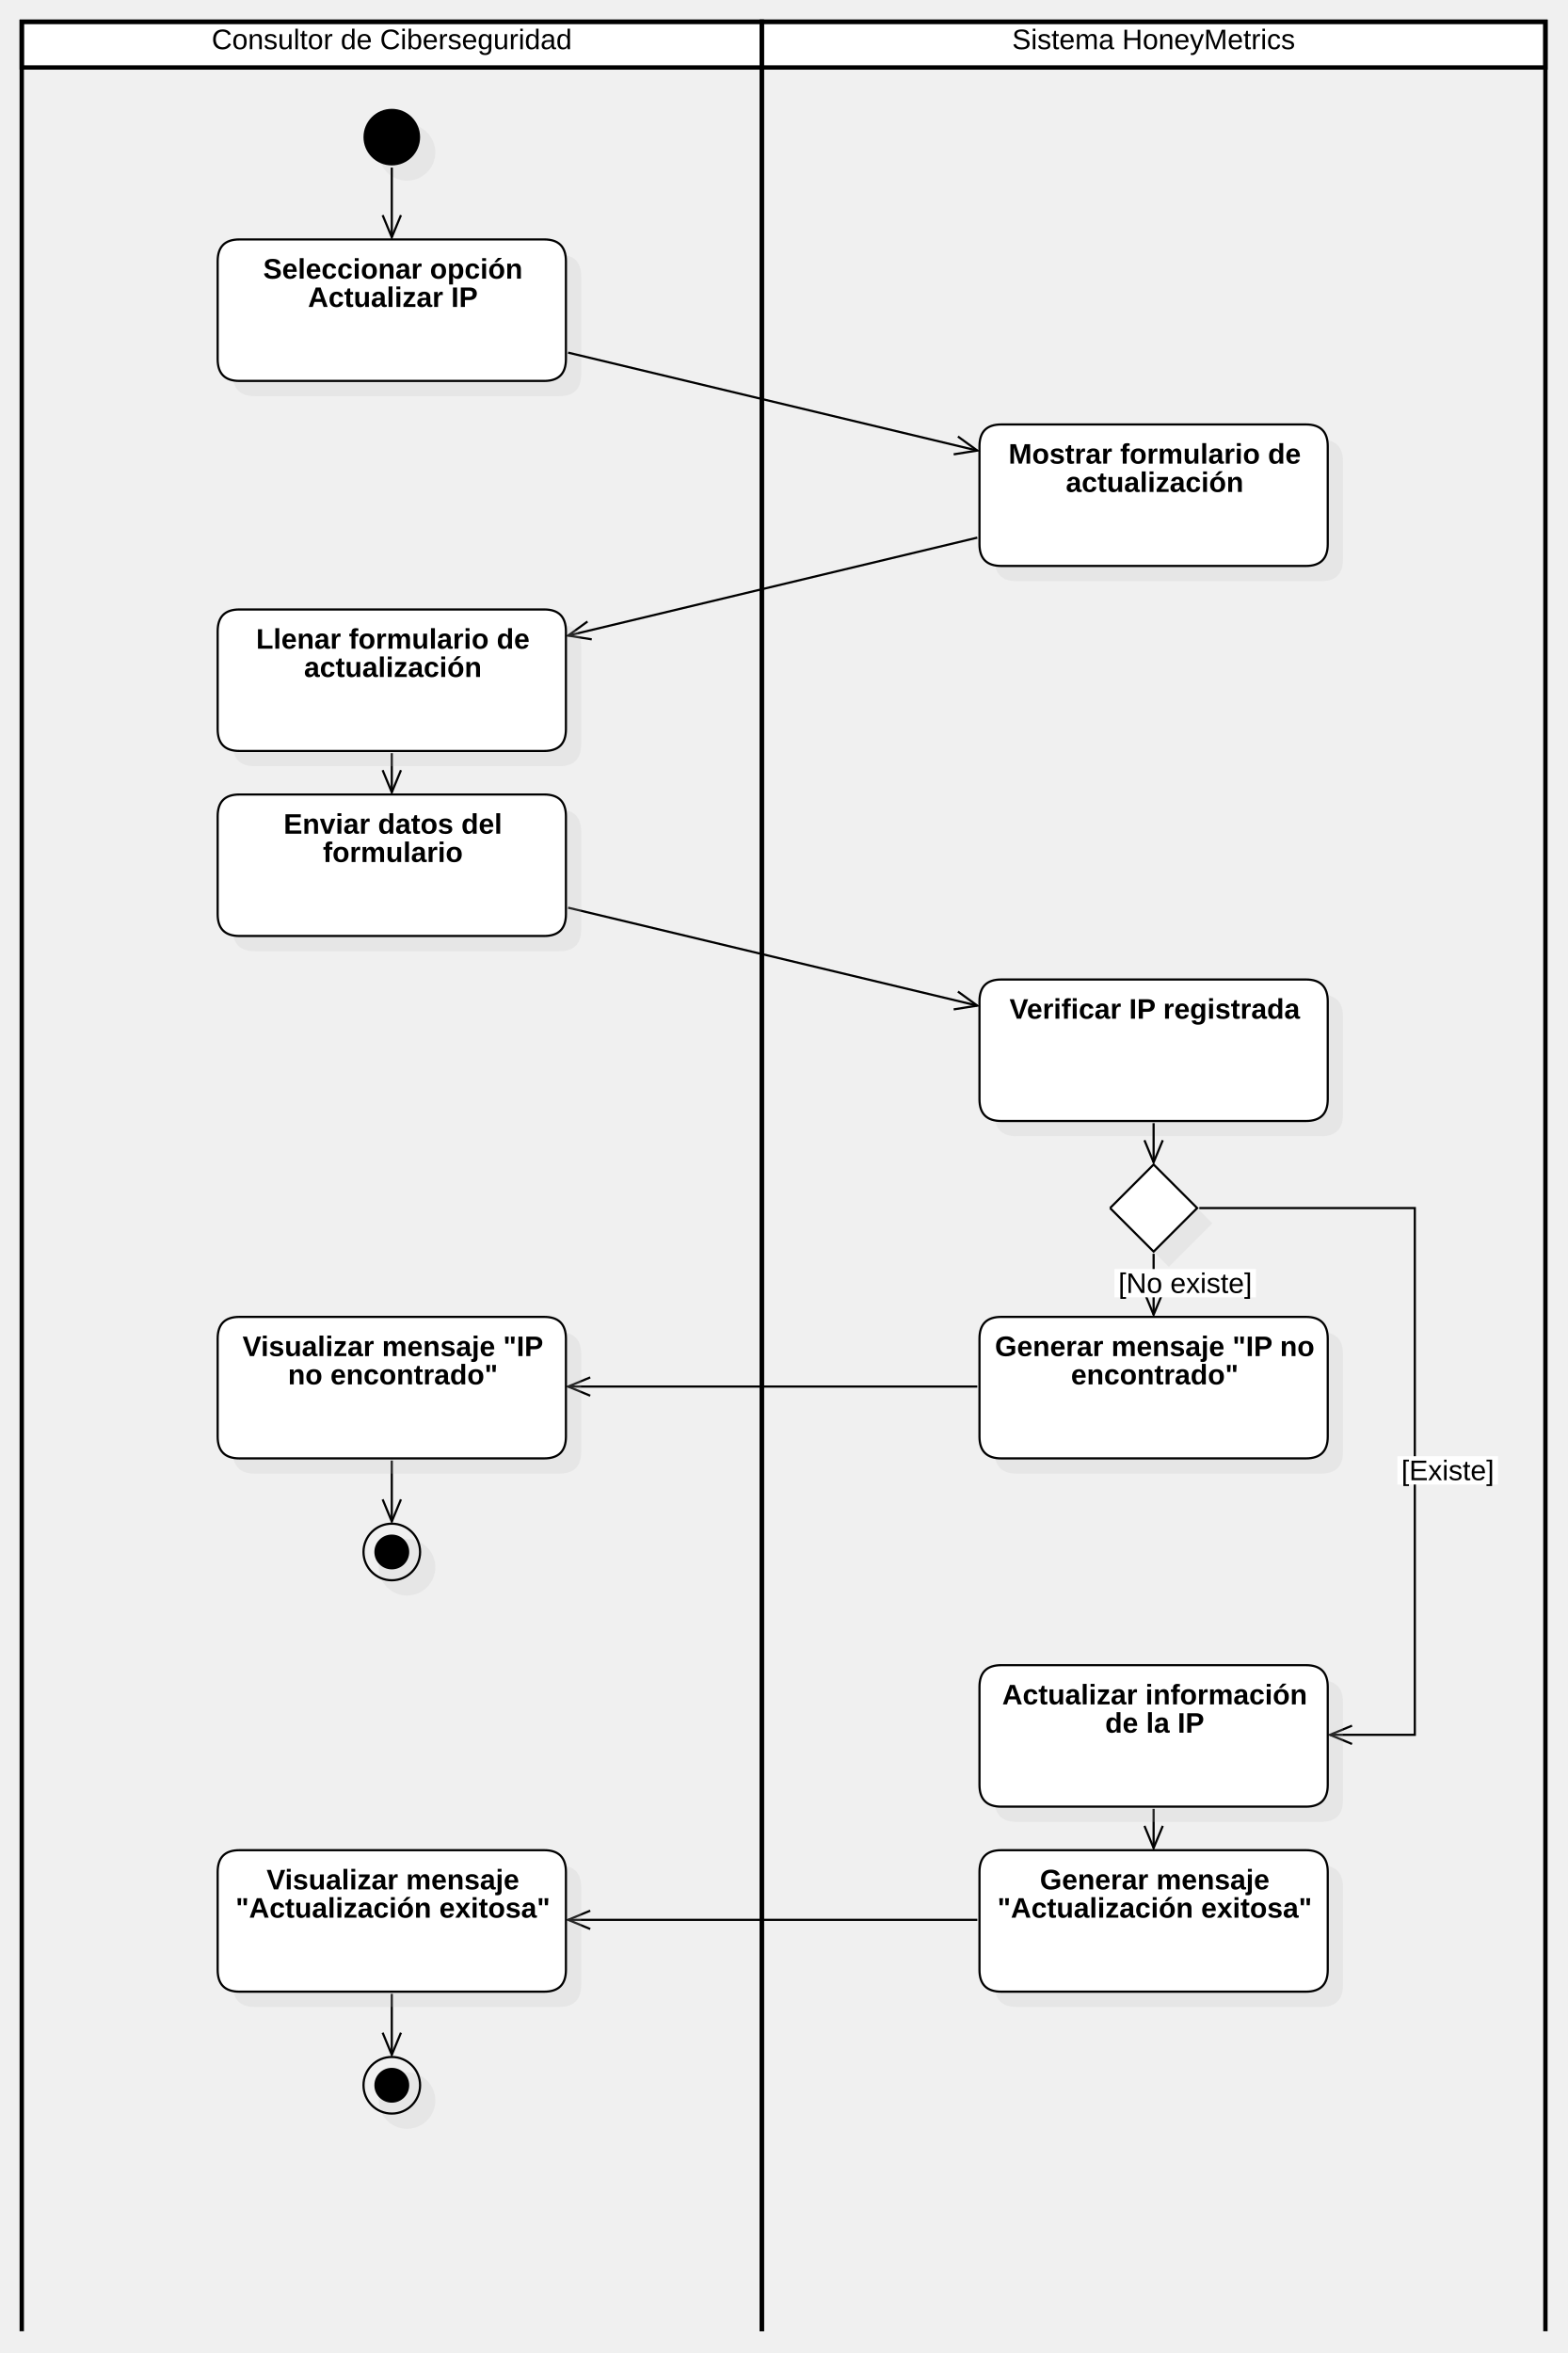
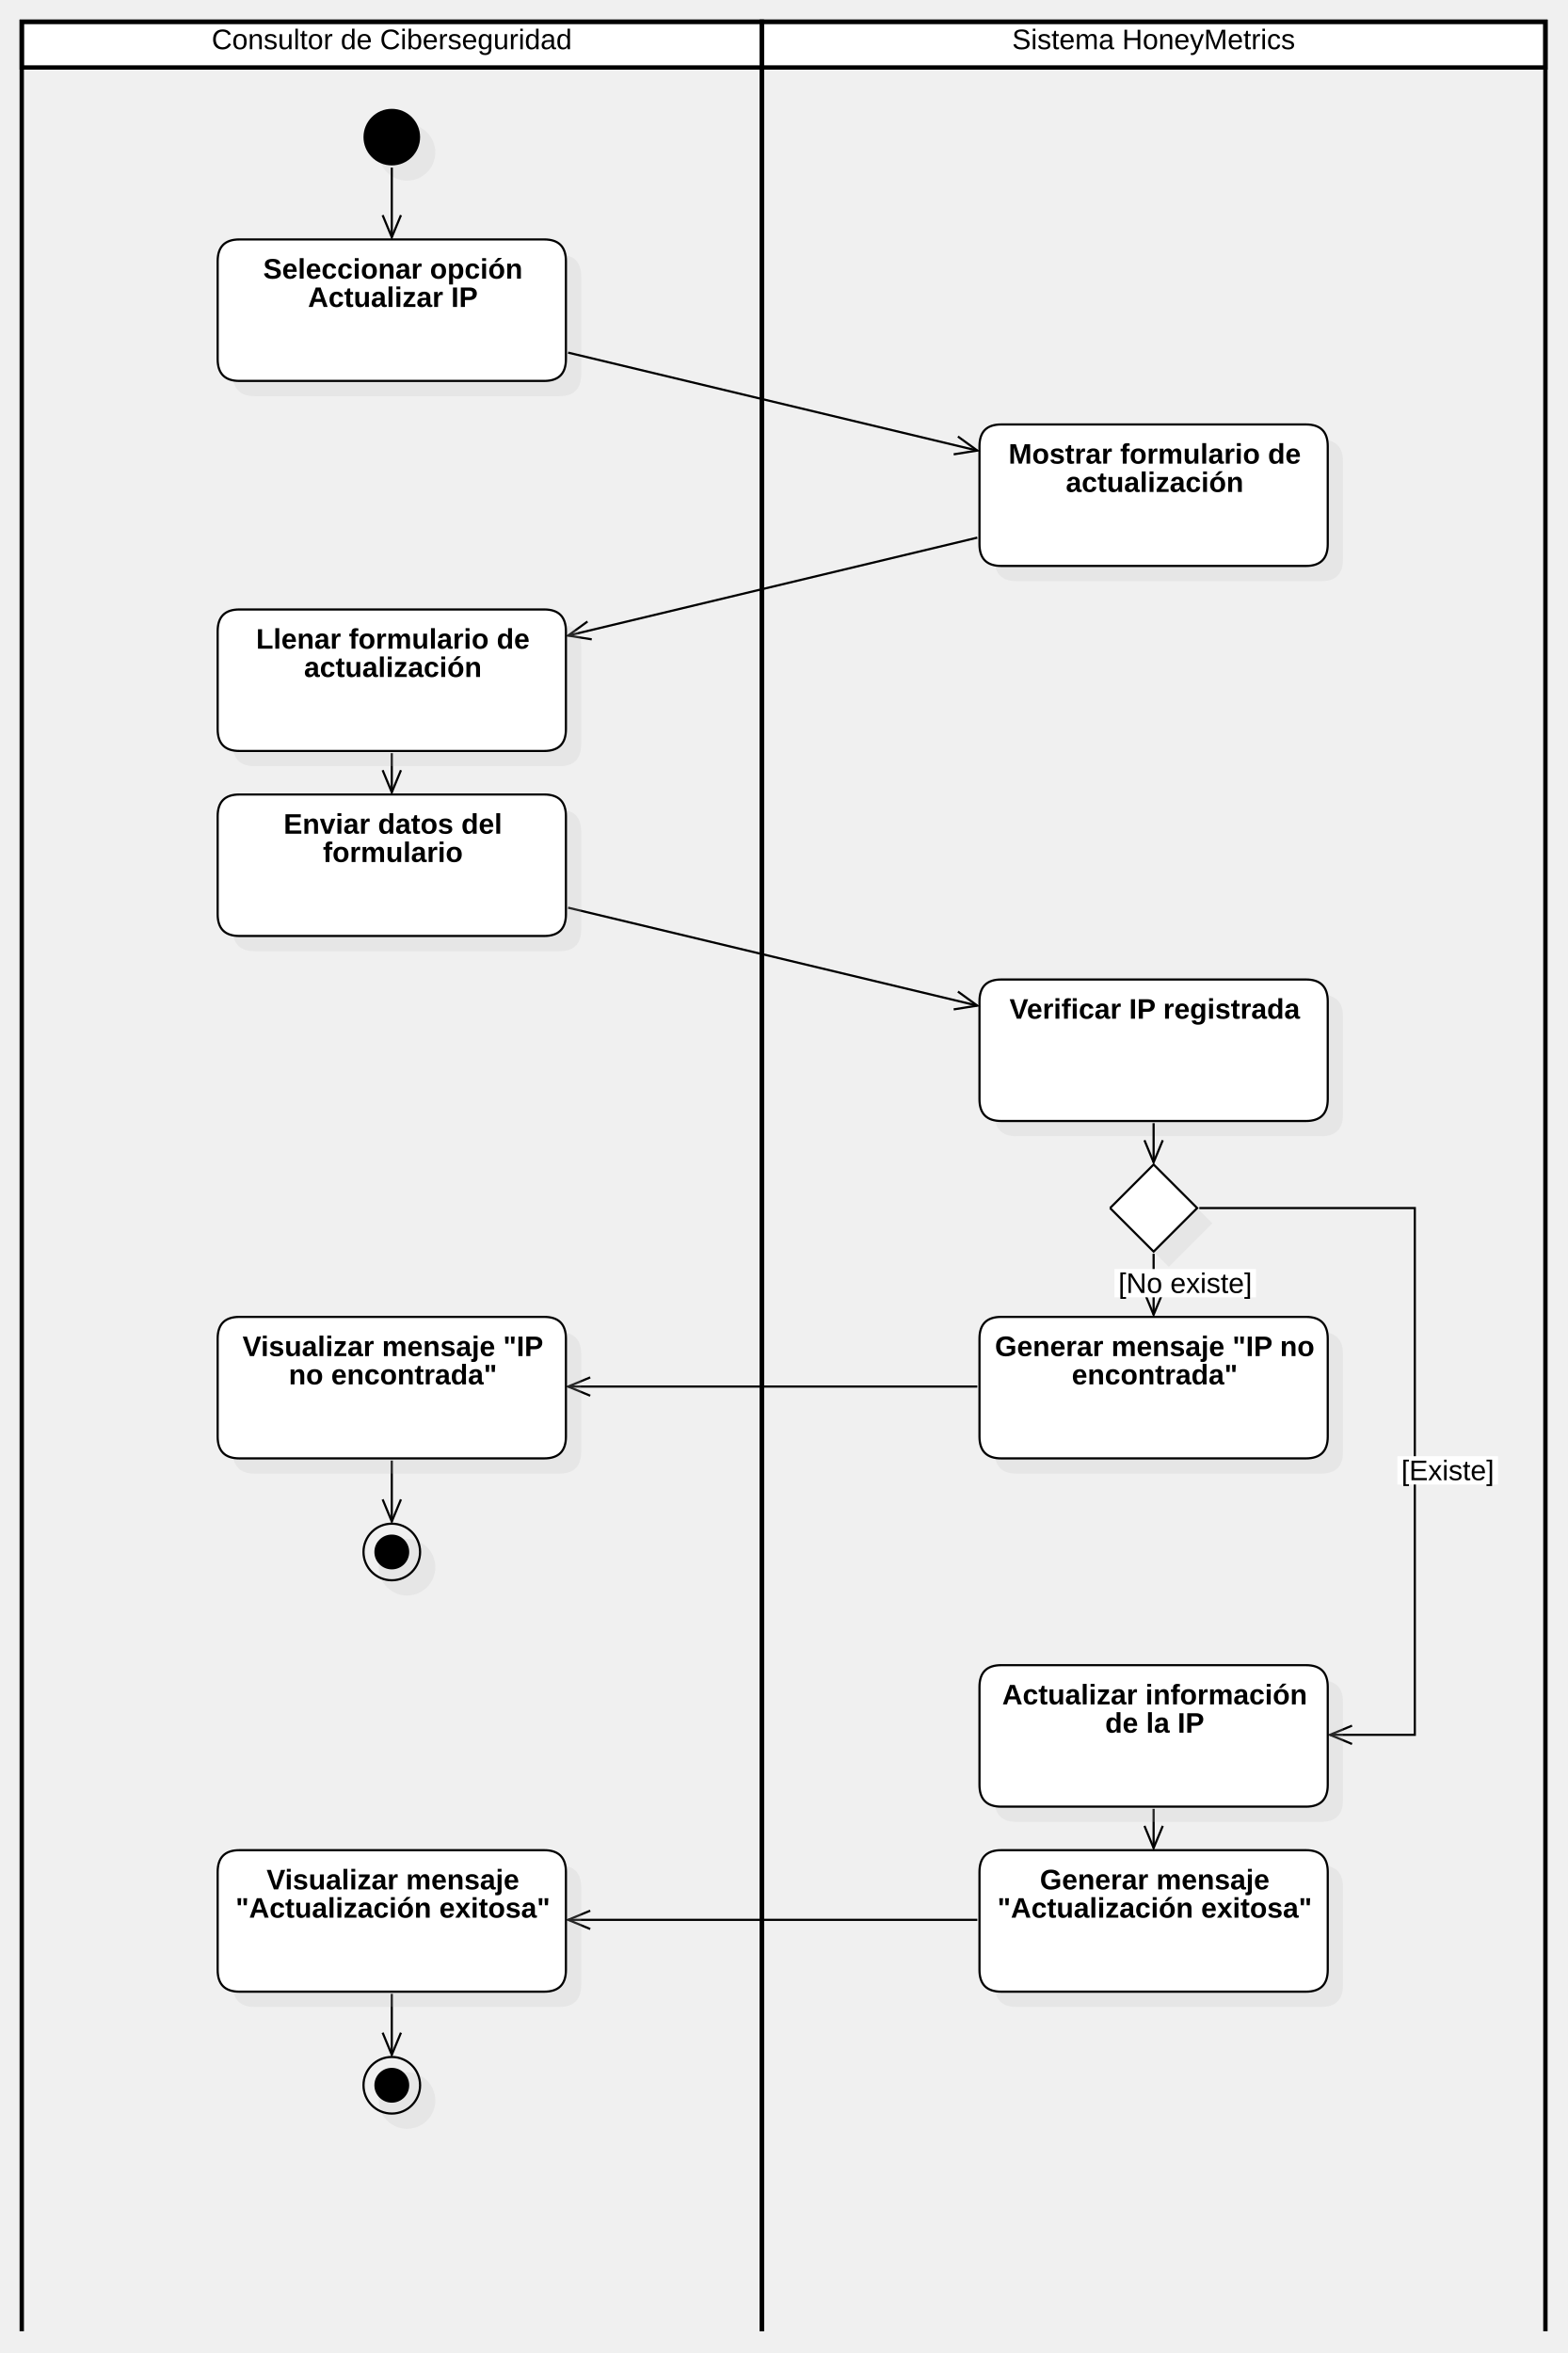
- <svg xmlns="http://www.w3.org/2000/svg" viewBox="0 0 720 1081" version="1.1" width="720" height="1081">
+ <svg xmlns="http://www.w3.org/2000/svg" version="1.1" width="720" height="1081">
  <defs />
  <g>
    <g>
      <rect fill="#ffffff" stroke="none" x="80" y="40" width="340" height="21" transform="matrix(1 0 0 1 -70 -30)" />
    </g>
    <g>
      <path fill="none" stroke="#000000" paint-order="fill stroke markers" d=" M 10 10 L 350 10 L 350 31 L 10 31 L 10 10 Z Z" stroke-miterlimit="10" stroke-width="2" stroke-dasharray="" />
    </g>
    <g>
      <path fill="none" stroke="#000000" paint-order="fill stroke markers" d=" M 10 1071 L 10 10 L 350 10 L 350 1071" stroke-miterlimit="10" stroke-width="2" stroke-dasharray="" />
    </g>
    <g>
      <g>
        <path fill="none" stroke="none" />
        <text fill="#000000" stroke="none" font-family="Arial" font-size="13px" font-style="normal" font-weight="normal" text-decoration="undefined" x="250" y="44" text-anchor="middle" dominant-baseline="text-before-edge" transform="matrix(1 0 0 1 -70 -30)">Consultor de Ciberseguridad</text>
      </g>
    </g>
    <g>
      <rect fill="#ffffff" stroke="none" x="420" y="40" width="360" height="21" transform="matrix(1 0 0 1 -70 -30)" />
    </g>
    <g>
      <path fill="none" stroke="#000000" paint-order="fill stroke markers" d=" M 350 10 L 710 10 L 710 31 L 350 31 L 350 10 Z Z" stroke-miterlimit="10" stroke-width="2" stroke-dasharray="" />
    </g>
    <g>
      <path fill="none" stroke="#000000" paint-order="fill stroke markers" d=" M 350 1071 L 350 10 L 710 10 L 710 1071" stroke-miterlimit="10" stroke-width="2" stroke-dasharray="" />
    </g>
    <g>
      <g>
        <path fill="none" stroke="none" />
        <text fill="#000000" stroke="none" font-family="Arial" font-size="13px" font-style="normal" font-weight="normal" text-decoration="undefined" x="600" y="44" text-anchor="middle" dominant-baseline="text-before-edge" transform="matrix(1 0 0 1 -70 -30)">Sistema HoneyMetrics</text>
      </g>
    </g>
    <g>
      <path fill="#C0C0C0" stroke="none" paint-order="stroke fill markers" d=" M 174 70 C 174 62.82 179.82 57 187 57 C 194.18 57 200 62.82 200 70 C 200 77.18 194.18 83 187 83 C 179.82 83 174 77.18 174 70 Z" fill-opacity="0.2" />
    </g>
    <g>
      <path fill="#000000" stroke="none" paint-order="stroke fill markers" d=" M 167 63 C 167 55.82 172.82 50 180 50 C 187.18 50 193 55.82 193 63 C 193 70.18 187.18 76 180 76 C 172.82 76 167 70.18 167 63 Z" />
    </g>
    <g>
      <path fill="#C0C0C0" stroke="none" paint-order="stroke fill markers" d=" M 117 117 L 257 117 Q 267 117 267 127 L 267 172 Q 267 182 257 182 L 117 182 Q 107 182 107 172 L 107 127 Q 107 117 117 117 Z" fill-opacity="0.2" />
    </g>
    <g>
      <path fill="#ffffff" stroke="none" paint-order="stroke fill markers" d=" M 110 110 L 250 110 Q 260 110 260 120 L 260 165 Q 260 175 250 175 L 110 175 Q 100 175 100 165 L 100 120 Q 100 110 110 110 Z" />
    </g>
    <g>
      <path fill="none" stroke="#000000" paint-order="fill stroke markers" d=" M 110 110 L 250 110 Q 260 110 260 120 L 260 165 Q 260 175 250 175 L 110 175 Q 100 175 100 165 L 100 120 Q 100 110 110 110 Z" stroke-miterlimit="10" stroke-dasharray="" />
    </g>
    <g>
      <g>
        <path fill="none" stroke="none" />
        <text fill="#000000" stroke="none" font-family="Arial" font-size="13px" font-style="normal" font-weight="bold" text-decoration="undefined" x="250.5" y="153.5" text-anchor="middle" dominant-baseline="central" transform="matrix(1 0 0 1 -70 -30)">Seleccionar opción</text>
        <text fill="#000000" stroke="none" font-family="Arial" font-size="13px" font-style="normal" font-weight="bold" text-decoration="undefined" x="250.5" y="166.5" text-anchor="middle" dominant-baseline="central" transform="matrix(1 0 0 1 -70 -30)">Actualizar IP</text>
      </g>
    </g>
    <g>
      <path fill="none" stroke="#000000" paint-order="fill stroke markers" d=" M 180 77 L 180 109" stroke-miterlimit="10" stroke-dasharray="" />
    </g>
    <g>
      <path fill="none" stroke="#000000" paint-order="fill stroke markers" d=" M 175.79 98.837 L 180 109 L 184.21 98.837" stroke-miterlimit="10" stroke-dasharray="" />
    </g>
    <g>
      <path fill="#C0C0C0" stroke="none" paint-order="stroke fill markers" d=" M 467 202 L 607 202 Q 617 202 617 212 L 617 257 Q 617 267 607 267 L 467 267 Q 457 267 457 257 L 457 212 Q 457 202 467 202 Z" fill-opacity="0.2" />
    </g>
    <g>
      <path fill="#ffffff" stroke="none" paint-order="stroke fill markers" d=" M 460 195 L 600 195 Q 610 195 610 205 L 610 250 Q 610 260 600 260 L 460 260 Q 450 260 450 250 L 450 205 Q 450 195 460 195 Z" />
    </g>
    <g>
      <path fill="none" stroke="#000000" paint-order="fill stroke markers" d=" M 460 195 L 600 195 Q 610 195 610 205 L 610 250 Q 610 260 600 260 L 460 260 Q 450 260 450 250 L 450 205 Q 450 195 460 195 Z" stroke-miterlimit="10" stroke-dasharray="" />
    </g>
    <g>
      <g>
        <path fill="none" stroke="none" />
        <text fill="#000000" stroke="none" font-family="Arial" font-size="13px" font-style="normal" font-weight="bold" text-decoration="undefined" x="600.5" y="238.5" text-anchor="middle" dominant-baseline="central" transform="matrix(1 0 0 1 -70 -30)">Mostrar formulario de</text>
        <text fill="#000000" stroke="none" font-family="Arial" font-size="13px" font-style="normal" font-weight="bold" text-decoration="undefined" x="600.5" y="251.5" text-anchor="middle" dominant-baseline="central" transform="matrix(1 0 0 1 -70 -30)">actualización</text>
      </g>
    </g>
    <g>
      <path fill="none" stroke="#000000" paint-order="fill stroke markers" d=" M 261 162 L 449 207" stroke-miterlimit="10" stroke-dasharray="" />
    </g>
    <g>
      <path fill="none" stroke="#000000" paint-order="fill stroke markers" d=" M 438.137 208.728 L 449 207 L 440.096 200.54" stroke-miterlimit="10" stroke-dasharray="" />
    </g>
    <g>
      <path fill="none" stroke="#000000" paint-order="fill stroke markers" d=" M 449 247 L 261 292" stroke-miterlimit="10" stroke-dasharray="" />
    </g>
    <g>
      <path fill="none" stroke="#000000" paint-order="fill stroke markers" d=" M 269.904 285.54 L 261 292 L 271.863 293.728" stroke-miterlimit="10" stroke-dasharray="" />
    </g>
    <g>
      <path fill="none" stroke="#000000" paint-order="fill stroke markers" d=" M 180 346 L 180 364" stroke-miterlimit="10" stroke-dasharray="" />
    </g>
    <g>
      <path fill="none" stroke="#000000" paint-order="fill stroke markers" d=" M 175.79 353.837 L 180 364 L 184.21 353.837" stroke-miterlimit="10" stroke-dasharray="" />
    </g>
    <g>
      <path fill="#C0C0C0" stroke="none" paint-order="stroke fill markers" d=" M 467 457 L 607 457 Q 617 457 617 467 L 617 512 Q 617 522 607 522 L 467 522 Q 457 522 457 512 L 457 467 Q 457 457 467 457 Z" fill-opacity="0.2" />
    </g>
    <g>
      <path fill="#ffffff" stroke="none" paint-order="stroke fill markers" d=" M 460 450 L 600 450 Q 610 450 610 460 L 610 505 Q 610 515 600 515 L 460 515 Q 450 515 450 505 L 450 460 Q 450 450 460 450 Z" />
    </g>
    <g>
      <path fill="none" stroke="#000000" paint-order="fill stroke markers" d=" M 460 450 L 600 450 Q 610 450 610 460 L 610 505 Q 610 515 600 515 L 460 515 Q 450 515 450 505 L 450 460 Q 450 450 460 450 Z" stroke-miterlimit="10" stroke-dasharray="" />
    </g>
    <g>
      <g>
        <path fill="none" stroke="none" />
        <text fill="#000000" stroke="none" font-family="Arial" font-size="13px" font-style="normal" font-weight="bold" text-decoration="undefined" x="600.5" y="493.5" text-anchor="middle" dominant-baseline="central" transform="matrix(1 0 0 1 -70 -30)">Verificar IP registrada</text>
      </g>
    </g>
    <g>
      <path fill="none" stroke="#000000" paint-order="fill stroke markers" d=" M 261 417 L 449 462" stroke-miterlimit="10" stroke-dasharray="" />
    </g>
    <g>
      <path fill="none" stroke="#000000" paint-order="fill stroke markers" d=" M 438.137 463.728 L 449 462 L 440.096 455.54" stroke-miterlimit="10" stroke-dasharray="" />
    </g>
    <g>
      <path fill="#C0C0C0" stroke="none" paint-order="stroke fill markers" d=" M 517 562 L 537 542 L 557 562 L 537 582 L 517 562" fill-opacity="0.2" />
    </g>
    <g>
      <path fill="#ffffff" stroke="none" paint-order="stroke fill markers" d=" M 510 555 L 530 535 L 550 555 L 530 575 L 510 555" />
    </g>
    <g>
      <path fill="none" stroke="#000000" paint-order="fill stroke markers" d=" M 510 555 L 530 535 L 550 555 L 530 575 L 510 555 L 510 555" stroke-miterlimit="10" stroke-dasharray="" />
    </g>
    <g>
      <path fill="none" stroke="#000000" paint-order="fill stroke markers" d=" M 530 516 L 530 534" stroke-miterlimit="10" stroke-dasharray="" />
    </g>
    <g>
      <path fill="none" stroke="#000000" paint-order="fill stroke markers" d=" M 525.79 523.837 L 530 534 L 534.21 523.837" stroke-miterlimit="10" stroke-dasharray="" />
    </g>
    <g>
      <path fill="none" stroke="#000000" paint-order="fill stroke markers" d=" M 530 576 L 530 604" stroke-miterlimit="10" stroke-dasharray="" />
    </g>
    <g>
      <path fill="none" stroke="#000000" paint-order="fill stroke markers" d=" M 525.79 593.837 L 530 604 L 534.21 593.837" stroke-miterlimit="10" stroke-dasharray="" />
    </g>
    <g>
      <rect fill="#ffffff" stroke="none" x="582" y="613" width="65.025" height="13" transform="matrix(1 0 0 1 -70 -30)" />
    </g>
    <g>
      <g>
        <path fill="none" stroke="none" />
        <text fill="#000000" stroke="none" font-family="Arial" font-size="13px" font-style="normal" font-weight="normal" text-decoration="undefined" x="614.513" y="619.5" text-anchor="middle" dominant-baseline="central" transform="matrix(1 0 0 1 -70 -30)"> [No existe]</text>
      </g>
    </g>
    <g>
      <path fill="none" stroke="#000000" paint-order="fill stroke markers" d=" M 449 637 L 261 637" stroke-miterlimit="10" stroke-dasharray="" />
    </g>
    <g>
      <path fill="none" stroke="#000000" paint-order="fill stroke markers" d=" M 271.163 632.79 L 261 637 L 271.163 641.21" stroke-miterlimit="10" stroke-dasharray="" />
    </g>
    <g>
      <path fill="none" stroke="#000000" paint-order="fill stroke markers" d=" M 180 671 L 180 699" stroke-miterlimit="10" stroke-dasharray="" />
    </g>
    <g>
      <path fill="none" stroke="#000000" paint-order="fill stroke markers" d=" M 175.79 688.837 L 180 699 L 184.21 688.837" stroke-miterlimit="10" stroke-dasharray="" />
    </g>
    <g>
      <path fill="none" stroke="#000000" paint-order="fill stroke markers" d=" M 551 555 L 650 555 L 650 797 L 611 797" stroke-miterlimit="10" stroke-dasharray="" />
    </g>
    <g>
      <path fill="none" stroke="#000000" paint-order="fill stroke markers" d=" M 621.163 792.79 L 611 797 L 621.163 801.21" stroke-miterlimit="10" stroke-dasharray="" />
    </g>
    <g>
      <rect fill="#ffffff" stroke="none" x="712" y="699" width="46.236" height="13" transform="matrix(1 0 0 1 -70 -30)" />
    </g>
    <g>
      <g>
        <path fill="none" stroke="none" />
        <text fill="#000000" stroke="none" font-family="Arial" font-size="13px" font-style="normal" font-weight="normal" text-decoration="undefined" x="735.118" y="705.5" text-anchor="middle" dominant-baseline="central" transform="matrix(1 0 0 1 -70 -30)"> [Existe]</text>
      </g>
    </g>
    <g>
      <path fill="#C0C0C0" stroke="none" paint-order="stroke fill markers" d=" M 467 857 L 607 857 Q 617 857 617 867 L 617 912 Q 617 922 607 922 L 467 922 Q 457 922 457 912 L 457 867 Q 457 857 467 857 Z" fill-opacity="0.2" />
    </g>
    <g>
      <path fill="#ffffff" stroke="none" paint-order="stroke fill markers" d=" M 460 850 L 600 850 Q 610 850 610 860 L 610 905 Q 610 915 600 915 L 460 915 Q 450 915 450 905 L 450 860 Q 450 850 460 850 Z" />
    </g>
    <g>
      <path fill="none" stroke="#000000" paint-order="fill stroke markers" d=" M 460 850 L 600 850 Q 610 850 610 860 L 610 905 Q 610 915 600 915 L 460 915 Q 450 915 450 905 L 450 860 Q 450 850 460 850 Z" stroke-miterlimit="10" stroke-dasharray="" />
    </g>
    <g>
      <g>
        <path fill="none" stroke="none" />
        <text fill="#000000" stroke="none" font-family="Arial" font-size="13px" font-style="normal" font-weight="bold" text-decoration="undefined" x="600.5" y="893.5" text-anchor="middle" dominant-baseline="central" transform="matrix(1 0 0 1 -70 -30)">Generar mensaje</text>
        <text fill="#000000" stroke="none" font-family="Arial" font-size="13px" font-style="normal" font-weight="bold" text-decoration="undefined" x="600.5" y="906.5" text-anchor="middle" dominant-baseline="central" transform="matrix(1 0 0 1 -70 -30)">"Actualización exitosa"</text>
      </g>
    </g>
    <g>
      <path fill="none" stroke="#000000" paint-order="fill stroke markers" d=" M 530 831 L 530 849" stroke-miterlimit="10" stroke-dasharray="" />
    </g>
    <g>
      <path fill="none" stroke="#000000" paint-order="fill stroke markers" d=" M 525.79 838.837 L 530 849 L 534.21 838.837" stroke-miterlimit="10" stroke-dasharray="" />
    </g>
    <g>
      <path fill="none" stroke="#000000" paint-order="fill stroke markers" d=" M 449 882 L 261 882" stroke-miterlimit="10" stroke-dasharray="" />
    </g>
    <g>
      <path fill="none" stroke="#000000" paint-order="fill stroke markers" d=" M 271.163 877.79 L 261 882 L 271.163 886.21" stroke-miterlimit="10" stroke-dasharray="" />
    </g>
    <g>
      <path fill="none" stroke="#000000" paint-order="fill stroke markers" d=" M 180 916 L 180 944" stroke-miterlimit="10" stroke-dasharray="" />
    </g>
    <g>
      <path fill="none" stroke="#000000" paint-order="fill stroke markers" d=" M 175.79 933.837 L 180 944 L 184.21 933.837" stroke-miterlimit="10" stroke-dasharray="" />
    </g>
    <g>
      <path fill="#C0C0C0" stroke="none" paint-order="stroke fill markers" d=" M 117 612 L 257 612 Q 267 612 267 622 L 267 667 Q 267 677 257 677 L 117 677 Q 107 677 107 667 L 107 622 Q 107 612 117 612 Z" fill-opacity="0.2" />
    </g>
    <g>
      <path fill="#ffffff" stroke="none" paint-order="stroke fill markers" d=" M 110 605 L 250 605 Q 260 605 260 615 L 260 660 Q 260 670 250 670 L 110 670 Q 100 670 100 660 L 100 615 Q 100 605 110 605 Z" />
    </g>
    <g>
      <path fill="none" stroke="#000000" paint-order="fill stroke markers" d=" M 110 605 L 250 605 Q 260 605 260 615 L 260 660 Q 260 670 250 670 L 110 670 Q 100 670 100 660 L 100 615 Q 100 605 110 605 Z" stroke-miterlimit="10" stroke-dasharray="" />
    </g>
    <g>
      <g>
        <path fill="none" stroke="none" />
        <text fill="#000000" stroke="none" font-family="Arial" font-size="13px" font-style="normal" font-weight="bold" text-decoration="undefined" x="250.5" y="648.5" text-anchor="middle" dominant-baseline="central" transform="matrix(1 0 0 1 -70 -30)">Visualizar mensaje "IP</text>
-         <text fill="#000000" stroke="none" font-family="Arial" font-size="13px" font-style="normal" font-weight="bold" text-decoration="undefined" x="250.5" y="661.5" text-anchor="middle" dominant-baseline="central" transform="matrix(1 0 0 1 -70 -30)">no encontrado"</text>
+         <text fill="#000000" stroke="none" font-family="Arial" font-size="13px" font-style="normal" font-weight="bold" text-decoration="undefined" x="250.5" y="661.5" text-anchor="middle" dominant-baseline="central" transform="matrix(1 0 0 1 -70 -30)">no encontrada"</text>
      </g>
    </g>
    <g>
      <path fill="#C0C0C0" stroke="none" paint-order="stroke fill markers" d=" M 174 720 C 174 712.82 179.82 707 187 707 C 194.18 707 200 712.82 200 720 C 200 727.18 194.18 733 187 733 C 179.82 733 174 727.18 174 720 Z" fill-opacity="0.2" />
    </g>
    <g>
      <path fill="none" stroke="#000000" paint-order="fill stroke markers" d=" M 167 713 C 167 705.82 172.82 700 180 700 C 187.18 700 193 705.82 193 713 C 193 720.18 187.18 726 180 726 C 172.82 726 167 720.18 167 713 Z" stroke-miterlimit="10" stroke-dasharray="" />
    </g>
    <g>
      <path fill="#000000" stroke="none" paint-order="stroke fill markers" d=" M 172 713 C 172 708.582 175.582 705 180 705 C 184.418 705 188 708.582 188 713 C 188 717.418 184.418 721 180 721 C 175.582 721 172 717.418 172 713 Z" />
    </g>
    <g>
      <path fill="#C0C0C0" stroke="none" paint-order="stroke fill markers" d=" M 467 772 L 607 772 Q 617 772 617 782 L 617 827 Q 617 837 607 837 L 467 837 Q 457 837 457 827 L 457 782 Q 457 772 467 772 Z" fill-opacity="0.2" />
    </g>
    <g>
      <path fill="#ffffff" stroke="none" paint-order="stroke fill markers" d=" M 460 765 L 600 765 Q 610 765 610 775 L 610 820 Q 610 830 600 830 L 460 830 Q 450 830 450 820 L 450 775 Q 450 765 460 765 Z" />
    </g>
    <g>
      <path fill="none" stroke="#000000" paint-order="fill stroke markers" d=" M 460 765 L 600 765 Q 610 765 610 775 L 610 820 Q 610 830 600 830 L 460 830 Q 450 830 450 820 L 450 775 Q 450 765 460 765 Z" stroke-miterlimit="10" stroke-dasharray="" />
    </g>
    <g>
      <g>
        <path fill="none" stroke="none" />
        <text fill="#000000" stroke="none" font-family="Arial" font-size="13px" font-style="normal" font-weight="bold" text-decoration="undefined" x="600.5" y="808.5" text-anchor="middle" dominant-baseline="central" transform="matrix(1 0 0 1 -70 -30)">Actualizar información</text>
        <text fill="#000000" stroke="none" font-family="Arial" font-size="13px" font-style="normal" font-weight="bold" text-decoration="undefined" x="600.5" y="821.5" text-anchor="middle" dominant-baseline="central" transform="matrix(1 0 0 1 -70 -30)">de la IP</text>
      </g>
    </g>
    <g>
      <path fill="#C0C0C0" stroke="none" paint-order="stroke fill markers" d=" M 117 857 L 257 857 Q 267 857 267 867 L 267 912 Q 267 922 257 922 L 117 922 Q 107 922 107 912 L 107 867 Q 107 857 117 857 Z" fill-opacity="0.2" />
    </g>
    <g>
      <path fill="#ffffff" stroke="none" paint-order="stroke fill markers" d=" M 110 850 L 250 850 Q 260 850 260 860 L 260 905 Q 260 915 250 915 L 110 915 Q 100 915 100 905 L 100 860 Q 100 850 110 850 Z" />
    </g>
    <g>
      <path fill="none" stroke="#000000" paint-order="fill stroke markers" d=" M 110 850 L 250 850 Q 260 850 260 860 L 260 905 Q 260 915 250 915 L 110 915 Q 100 915 100 905 L 100 860 Q 100 850 110 850 Z" stroke-miterlimit="10" stroke-dasharray="" />
    </g>
    <g>
      <g>
        <path fill="none" stroke="none" />
        <text fill="#000000" stroke="none" font-family="Arial" font-size="13px" font-style="normal" font-weight="bold" text-decoration="undefined" x="250.5" y="893.5" text-anchor="middle" dominant-baseline="central" transform="matrix(1 0 0 1 -70 -30)">Visualizar mensaje</text>
        <text fill="#000000" stroke="none" font-family="Arial" font-size="13px" font-style="normal" font-weight="bold" text-decoration="undefined" x="250.5" y="906.5" text-anchor="middle" dominant-baseline="central" transform="matrix(1 0 0 1 -70 -30)">"Actualización exitosa"</text>
      </g>
    </g>
    <g>
      <path fill="#C0C0C0" stroke="none" paint-order="stroke fill markers" d=" M 174 965 C 174 957.82 179.82 952 187 952 C 194.18 952 200 957.82 200 965 C 200 972.18 194.18 978 187 978 C 179.82 978 174 972.18 174 965 Z" fill-opacity="0.2" />
    </g>
    <g>
      <path fill="none" stroke="#000000" paint-order="fill stroke markers" d=" M 167 958 C 167 950.82 172.82 945 180 945 C 187.18 945 193 950.82 193 958 C 193 965.18 187.18 971 180 971 C 172.82 971 167 965.18 167 958 Z" stroke-miterlimit="10" stroke-dasharray="" />
    </g>
    <g>
      <path fill="#000000" stroke="none" paint-order="stroke fill markers" d=" M 172 958 C 172 953.582 175.582 950 180 950 C 184.418 950 188 953.582 188 958 C 188 962.418 184.418 966 180 966 C 175.582 966 172 962.418 172 958 Z" />
    </g>
    <g>
      <path fill="#C0C0C0" stroke="none" paint-order="stroke fill markers" d=" M 117 372 L 257 372 Q 267 372 267 382 L 267 427 Q 267 437 257 437 L 117 437 Q 107 437 107 427 L 107 382 Q 107 372 117 372 Z" fill-opacity="0.2" />
    </g>
    <g>
      <path fill="#ffffff" stroke="none" paint-order="stroke fill markers" d=" M 110 365 L 250 365 Q 260 365 260 375 L 260 420 Q 260 430 250 430 L 110 430 Q 100 430 100 420 L 100 375 Q 100 365 110 365 Z" />
    </g>
    <g>
      <path fill="none" stroke="#000000" paint-order="fill stroke markers" d=" M 110 365 L 250 365 Q 260 365 260 375 L 260 420 Q 260 430 250 430 L 110 430 Q 100 430 100 420 L 100 375 Q 100 365 110 365 Z" stroke-miterlimit="10" stroke-dasharray="" />
    </g>
    <g>
      <g>
        <path fill="none" stroke="none" />
        <text fill="#000000" stroke="none" font-family="Arial" font-size="13px" font-style="normal" font-weight="bold" text-decoration="undefined" x="250.5" y="408.5" text-anchor="middle" dominant-baseline="central" transform="matrix(1 0 0 1 -70 -30)">Enviar datos del</text>
        <text fill="#000000" stroke="none" font-family="Arial" font-size="13px" font-style="normal" font-weight="bold" text-decoration="undefined" x="250.5" y="421.5" text-anchor="middle" dominant-baseline="central" transform="matrix(1 0 0 1 -70 -30)">formulario</text>
      </g>
    </g>
    <g>
      <path fill="#C0C0C0" stroke="none" paint-order="stroke fill markers" d=" M 117 287 L 257 287 Q 267 287 267 297 L 267 342 Q 267 352 257 352 L 117 352 Q 107 352 107 342 L 107 297 Q 107 287 117 287 Z" fill-opacity="0.2" />
    </g>
    <g>
      <path fill="#ffffff" stroke="none" paint-order="stroke fill markers" d=" M 110 280 L 250 280 Q 260 280 260 290 L 260 335 Q 260 345 250 345 L 110 345 Q 100 345 100 335 L 100 290 Q 100 280 110 280 Z" />
    </g>
    <g>
      <path fill="none" stroke="#000000" paint-order="fill stroke markers" d=" M 110 280 L 250 280 Q 260 280 260 290 L 260 335 Q 260 345 250 345 L 110 345 Q 100 345 100 335 L 100 290 Q 100 280 110 280 Z" stroke-miterlimit="10" stroke-dasharray="" />
    </g>
    <g>
      <g>
        <path fill="none" stroke="none" />
        <text fill="#000000" stroke="none" font-family="Arial" font-size="13px" font-style="normal" font-weight="bold" text-decoration="undefined" x="250.5" y="323.5" text-anchor="middle" dominant-baseline="central" transform="matrix(1 0 0 1 -70 -30)">Llenar formulario de</text>
        <text fill="#000000" stroke="none" font-family="Arial" font-size="13px" font-style="normal" font-weight="bold" text-decoration="undefined" x="250.5" y="336.5" text-anchor="middle" dominant-baseline="central" transform="matrix(1 0 0 1 -70 -30)">actualización</text>
      </g>
    </g>
    <g>
      <path fill="#C0C0C0" stroke="none" paint-order="stroke fill markers" d=" M 467 612 L 607 612 Q 617 612 617 622 L 617 667 Q 617 677 607 677 L 467 677 Q 457 677 457 667 L 457 622 Q 457 612 467 612 Z" fill-opacity="0.2" />
    </g>
    <g>
      <path fill="#ffffff" stroke="none" paint-order="stroke fill markers" d=" M 460 605 L 600 605 Q 610 605 610 615 L 610 660 Q 610 670 600 670 L 460 670 Q 450 670 450 660 L 450 615 Q 450 605 460 605 Z" />
    </g>
    <g>
      <path fill="none" stroke="#000000" paint-order="fill stroke markers" d=" M 460 605 L 600 605 Q 610 605 610 615 L 610 660 Q 610 670 600 670 L 460 670 Q 450 670 450 660 L 450 615 Q 450 605 460 605 Z" stroke-miterlimit="10" stroke-dasharray="" />
    </g>
    <g>
      <g>
        <path fill="none" stroke="none" />
        <text fill="#000000" stroke="none" font-family="Arial" font-size="13px" font-style="normal" font-weight="bold" text-decoration="undefined" x="600.5" y="648.5" text-anchor="middle" dominant-baseline="central" transform="matrix(1 0 0 1 -70 -30)">Generar mensaje "IP no</text>
-         <text fill="#000000" stroke="none" font-family="Arial" font-size="13px" font-style="normal" font-weight="bold" text-decoration="undefined" x="600.5" y="661.5" text-anchor="middle" dominant-baseline="central" transform="matrix(1 0 0 1 -70 -30)">encontrado"</text>
+         <text fill="#000000" stroke="none" font-family="Arial" font-size="13px" font-style="normal" font-weight="bold" text-decoration="undefined" x="600.5" y="661.5" text-anchor="middle" dominant-baseline="central" transform="matrix(1 0 0 1 -70 -30)">encontrada"</text>
      </g>
    </g>
  </g>
</svg>
